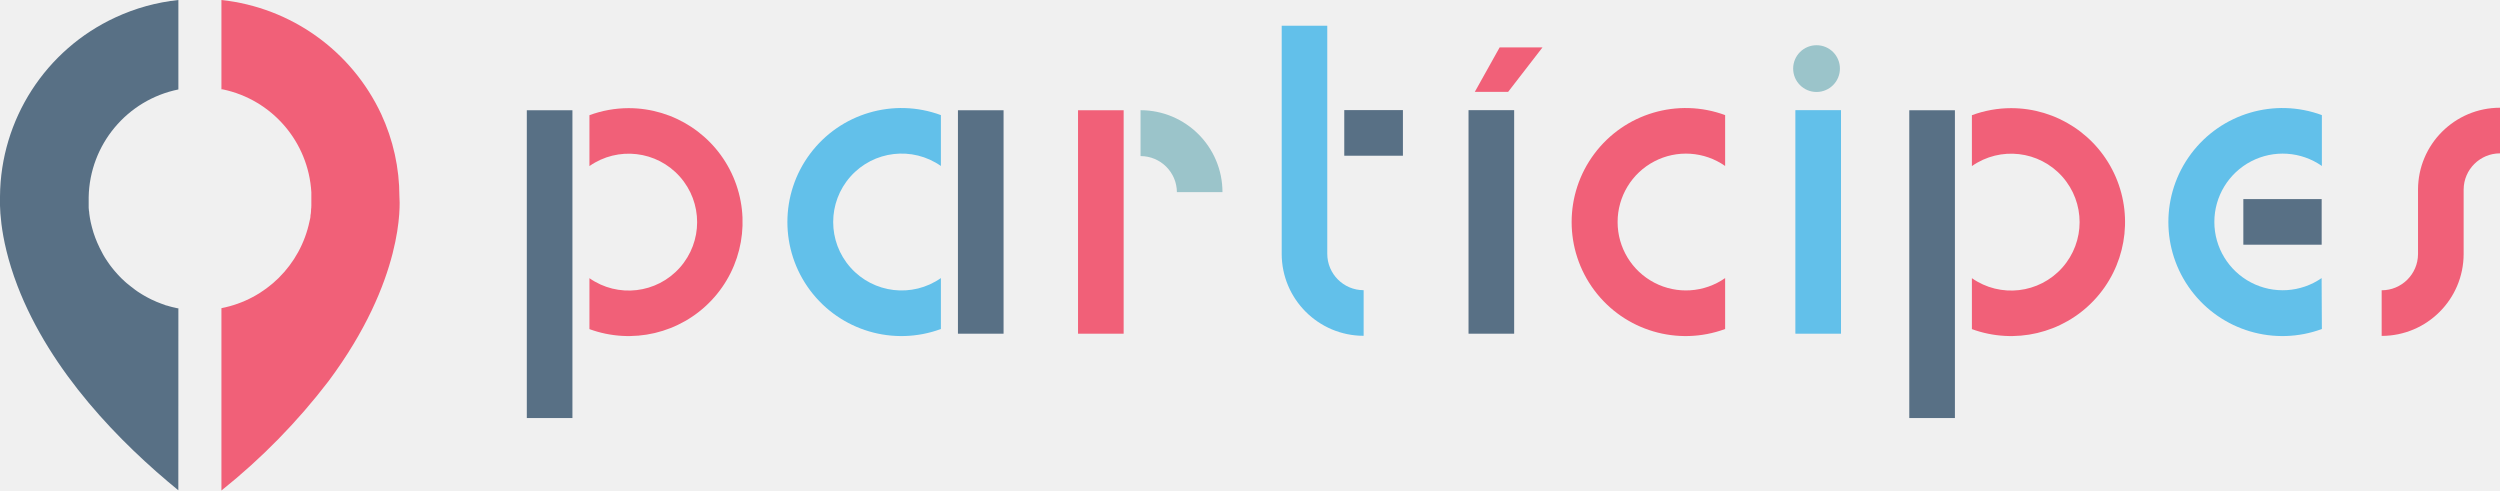
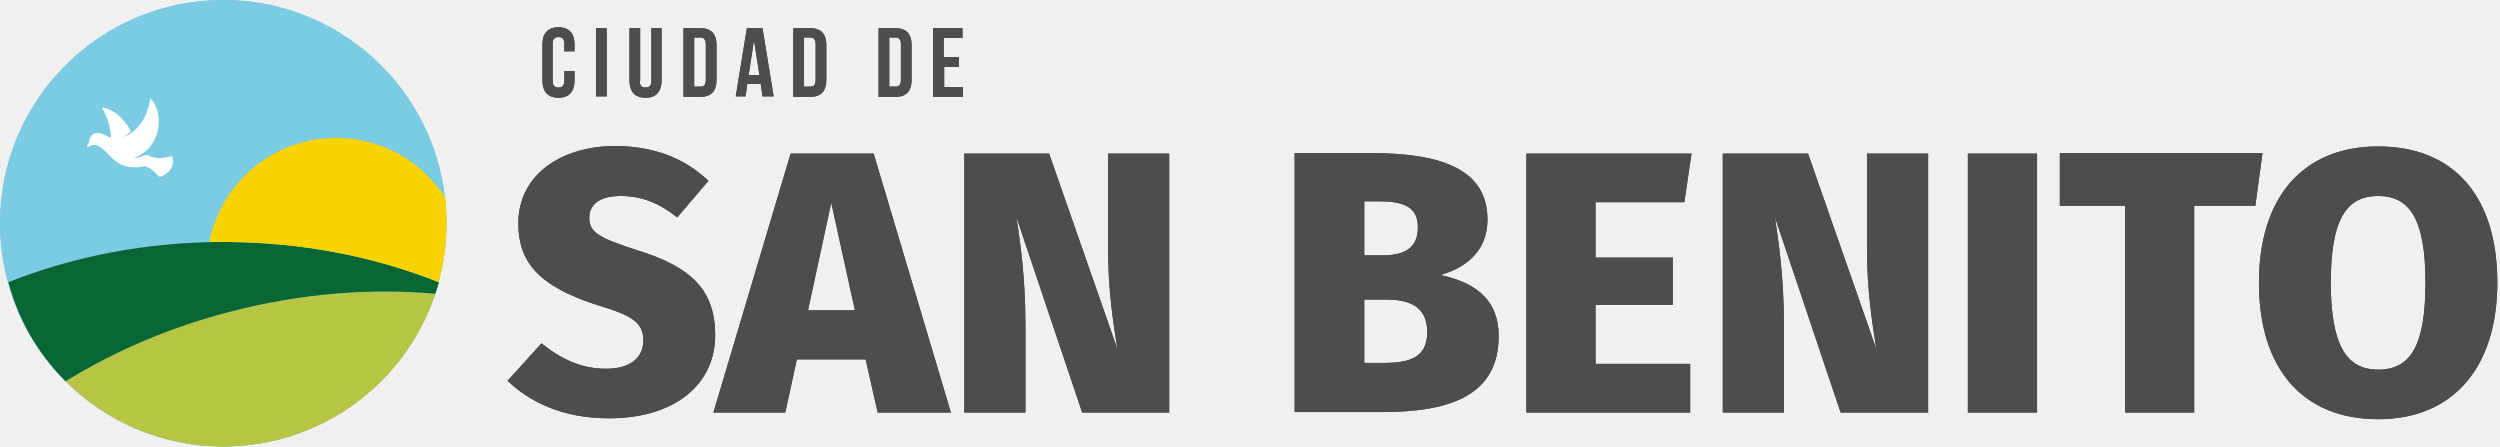
- <svg xmlns="http://www.w3.org/2000/svg" viewBox="0 0 485.47 95.25">
-   <defs>
-     <style>.cls-1{fill:#f16078;}.cls-2{fill:#587085;}.cls-3{fill:#62c0ea;}.cls-4{fill:#9bc4ca;}</style>
-   </defs>
-   <g id="Layer_2" data-name="Layer 2">
-     <g id="Layer_1-2" data-name="Layer 1">
-       <path class="cls-1" d="M462.49,65.23V56.37a7.06,7.06,0,0,0,7.06-7V36.83a15.93,15.93,0,0,1,15.92-15.91v8.86a7.06,7.06,0,0,0-7.06,7V49.32A15.93,15.93,0,0,1,462.49,65.23Z" />
-       <path class="cls-1" d="M122.06,21a22.07,22.07,0,0,0-7.6,1.37v9.88a13.29,13.29,0,1,1,0,21.77v9.89A22.13,22.13,0,1,0,122.06,21Z" />
-       <rect class="cls-2" x="102.3" y="21.41" width="8.86" height="59.77" />
-       <path class="cls-1" d="M390.52,21a22.07,22.07,0,0,0-7.6,1.37v9.88a13.29,13.29,0,1,1,0,21.77v9.89A22.13,22.13,0,1,0,390.52,21Z" />
-       <rect class="cls-2" x="370.76" y="21.41" width="8.86" height="59.77" />
-       <path class="cls-3" d="M182.71,54a13.29,13.29,0,1,1,0-21.77V22.35a22.14,22.14,0,1,0,0,41.54Z" />
-       <rect class="cls-2" x="186.02" y="21.41" width="8.86" height="43.39" />
-       <path class="cls-1" d="M335,54a13.27,13.27,0,0,1-20.88-10.88A13.27,13.27,0,0,1,335,32.23V22.35a22.14,22.14,0,1,0,0,41.54Z" />
-       <path class="cls-4" d="M237.39,37.31h-8.85a7.06,7.06,0,0,0-7.06-7V21.4A15.93,15.93,0,0,1,237.39,37.31Z" />
-       <rect class="cls-1" x="209.34" y="21.41" width="8.86" height="43.39" />
-       <path class="cls-3" d="M264.8,65.21A15.93,15.93,0,0,1,248.89,49.3V5h8.85V49.3a7.06,7.06,0,0,0,7.06,7.05Z" />
-       <rect class="cls-2" x="261.04" y="21.38" width="11.39" height="8.86" />
-       <path class="cls-3" d="M450.83,54A13.27,13.27,0,0,1,430,43.12a13.27,13.27,0,0,1,20.88-10.89V22.35a22.14,22.14,0,1,0,0,41.54Z" />
-       <rect class="cls-2" x="435.63" y="38.66" width="15.21" height="8.86" />
-       <rect class="cls-2" x="285.17" y="21.39" width="8.86" height="43.41" />
-       <rect class="cls-3" x="348.64" y="21.39" width="8.86" height="43.41" />
-       <path class="cls-4" d="M357.29,13.32a4.54,4.54,0,1,1-4.54-4.54A4.53,4.53,0,0,1,357.29,13.32Z" />
-       <path class="cls-2" d="M34.64,59.86l-.19,0-.51-.12-.53-.12-.52-.14-.5-.15c-.18,0-.34-.11-.51-.17l-.5-.17-.51-.2-.47-.18-.51-.24-.44-.19-.51-.26-.42-.22-.5-.28-.41-.24-.49-.31-.39-.25-.48-.34L25.89,56l-.47-.36-.35-.28L24.62,55c-.11-.09-.23-.19-.33-.29l-.44-.41-.32-.3-.41-.43c-.1-.11-.21-.21-.3-.32l-.4-.45-.28-.33c-.13-.15-.26-.31-.38-.47l-.27-.34-.35-.49-.25-.36c-.12-.16-.22-.33-.33-.5l-.24-.37-.3-.52L19.8,49c-.1-.18-.19-.36-.28-.54s-.14-.26-.2-.39-.17-.36-.25-.55-.13-.27-.19-.41-.15-.36-.22-.55-.12-.28-.17-.42l-.2-.57-.15-.44c-.05-.18-.11-.37-.16-.56l-.13-.46c-.05-.19-.09-.38-.14-.57s-.07-.31-.11-.47-.07-.39-.11-.58-.06-.32-.08-.48-.06-.39-.08-.58,0-.33-.06-.5a5.67,5.67,0,0,1-.05-.58c0-.17,0-.34,0-.52a5.52,5.52,0,0,1,0-.58c0-.17,0-.34,0-.51s0-.09,0-.13,0-.06,0-.09,0-.17,0-.26A21.77,21.77,0,0,1,34.64,17.37V0a38.63,38.63,0,0,0-12.2,3.37h0A38.63,38.63,0,0,0,0,38.15C0,39.09-.39,45.63,3.39,55.5a.08.08,0,0,1,0,0c6.45,16.8,20,30.53,31.24,39.71Z" />
-       <path class="cls-1" d="M77.56,38.14a38,38,0,0,0-3.54-16A38.86,38.86,0,0,0,43,0V17.35l.19,0h.05a21.69,21.69,0,0,1,17.22,20,.28.28,0,0,1,0,.09c0,.37,0,.75,0,1.12s0,.74,0,1.1a2.29,2.29,0,0,1,0,.25q0,.42-.06.84l0,.22c0,.29-.06.58-.11.87,0,0,0,.09,0,.13,0,.32-.11.63-.17.94,0,0,0,0,0,0A21.71,21.71,0,0,1,43,59.84V95.25A122.13,122.13,0,0,0,63.81,74l0,0C78.49,54.29,77.68,39.64,77.56,38.14Z" />
-       <path class="cls-1" d="M291.21,9.21h8.32l-6.67,8.63h-6.47Z" />
+ <svg xmlns="http://www.w3.org/2000/svg" class="LogoSVG" viewBox="0 0 560 100">
+   <g id="Textos">
+     <path id="San_Benito" class="st0" d="M158.7,40.5l-7,8.2c-4-3.2-8-4.8-12.7-4.8c-4.5,0-7,1.8-7,4.9c0,3.3,2.2,4.5,10.9,7.3         c11.5,3.6,17.3,8.5,17.3,19c0,10.9-8.9,18.6-23.8,18.6c-10.6,0-17.9-3.8-22.7-8.4l7.6-8.4c4.3,3.5,8.9,5.7,14.5,5.7         c5.4,0,8.3-2.5,8.3-6.3c0-3.8-2-5.5-10.1-7.9c-13.6-4.3-17.9-9.9-17.9-18.4c0-10.6,9.3-17.3,21.8-17.3         C146.9,32.8,153.5,35.6,158.7,40.5z M193.9,80.5h-15.4l-2.6,11.9h-16.1l17.3-58h18.6l17.3,58h-16.4L193.9,80.5z M191.5,69.5         l-5.3-24.1L181,69.5H191.5z M261.9,92.4h-19.5l-14.7-43.7c0.8,5.5,2,13.3,2,24.1v19.6h-13.7v-58H235l15.3,43.8         c-0.9-5.8-2.1-12.9-2.1-22.8v-21h13.7V92.4z M335.7,75.3c0,13.4-11.1,17-26.1,17h-19.6v-58h17.3c15.9,0,25.9,3.8,25.9,14.9         c0,7.4-5.4,11-10.6,12.4C329.1,63,335.7,66.1,335.7,75.3z M305.6,45.1v12.1h4c5.4,0,8-1.9,8-6.3c0-4.2-2.6-5.8-8.7-5.8H305.6z         M319.7,74.4c0-5.3-3.4-7.3-9.1-7.3h-5v14.2h4.2C315.6,81.3,319.7,80.2,319.7,74.4z M377.3,45.3h-19.9v12.4h17.3v10.6h-17.3v13.2         h21.2v10.9h-36.7v-58h37L377.3,45.3z M431.8,92.4h-19.5l-14.7-43.7c0.8,5.5,2,13.3,2,24.1v19.6h-13.7v-58h19.1l15.3,43.8         c-0.9-5.8-2.1-12.9-2.1-22.8v-21h13.7V92.4z M456.3,92.4h-15.5v-58h15.5V92.4z M505.2,46.1h-13.7v46.3H476V46.1h-14.6V34.3h45.4         L505.2,46.1z M559.4,63.3c0,18.9-9.8,30.6-26.7,30.6S506,82.6,506,63.3c0-18.9,9.7-30.5,26.7-30.5S559.4,44,559.4,63.3z         M522.1,63.3c0,14,3.5,19.5,10.6,19.5c7.3,0,10.6-5.4,10.6-19.5c0-14-3.4-19.4-10.6-19.4C525.5,43.9,522.1,49.3,522.1,63.3z" />
+     <path id="Ciudad" class="st0" d="M128.7,18c0,2.5-1.2,3.9-3.6,3.9c-2.4,0-3.6-1.4-3.6-3.9v-8c0-2.5,1.2-3.9,3.6-3.9         c2.4,0,3.6,1.4,3.6,3.9v1.5h-2.3V9.8c0-1.1-0.5-1.5-1.3-1.5s-1.3,0.4-1.3,1.5v8.3c0,1.1,0.5,1.5,1.3,1.5s1.3-0.4,1.3-1.5v-2.2h2.3         V18z M135.9,6.3v15.3h-2.4V6.3H135.9z M143.3,18.1c0,1.1,0.5,1.5,1.3,1.5c0.8,0,1.3-0.4,1.3-1.5V6.3h2.3V18c0,2.5-1.2,3.9-3.6,3.9         c-2.4,0-3.6-1.4-3.6-3.9V6.3h2.4V18.1z M156.9,6.3c2.4,0,3.6,1.3,3.6,3.8v7.8c0,2.5-1.2,3.8-3.6,3.8h-3.8V6.3H156.9z M155.5,19.4         h1.4c0.8,0,1.2-0.4,1.2-1.5v-8c0-1.1-0.5-1.5-1.2-1.5h-1.4V19.4z M170.8,21.6l-0.4-2.8h-3l-0.4,2.8h-2.2l2.5-15.3h3.5l2.5,15.3         H170.8z M170.1,16.8L168.9,9l-1.2,7.8H170.1z M181.5,6.3c2.4,0,3.6,1.3,3.6,3.8v7.8c0,2.5-1.2,3.8-3.6,3.8h-3.8V6.3H181.5z         M180.1,19.4h1.4c0.8,0,1.2-0.4,1.2-1.5v-8c0-1.1-0.5-1.5-1.2-1.5h-1.4V19.4z M200.6,6.3c2.4,0,3.6,1.3,3.6,3.8v7.8         c0,2.5-1.2,3.8-3.6,3.8h-3.8V6.3H200.6z M199.2,19.4h1.4c0.8,0,1.2-0.4,1.2-1.5v-8c0-1.1-0.5-1.5-1.2-1.5h-1.4V19.4z M214.8,12.8         V15h-3.3v4.5h4.2v2.2H209V6.3h6.6v2.2h-4.2v4.3H214.8z" />
+   </g>
+   <g id="Logo_1_">
+     <circle id="Cielo" class="st1" cx="50" cy="50" r="50" />
+     <path id="Suelo1" class="st2" d="M97.5,65.8c-14.4-1.3-29.8-0.1-45.5,3.9c-13.8,3.5-26.3,8.9-37.3,15.7c9.1,9,21.5,14.6,35.3,14.6         C72.1,100,90.9,85.7,97.5,65.8" />
+     <path id="Suelo2" class="st3" d="M14.7,85.4c11-6.8,23.6-12.2,37.3-15.7c15.6-4,31.1-5.2,45.5-3.9c0.3-0.8,0.5-1.7,0.8-2.6         c-14.3-5.7-30.8-9-48.2-9s-33.9,3.3-48.2,9C4.1,71.7,8.6,79.3,14.7,85.4" />
+     <path id="Sol" class="st4" d="M75.3,30.9c-14.1,0-25.8,10-28.4,23.3c1.1,0,2.1,0,3.2,0c17.4,0,33.8,3.3,48.1,9         C99.4,59,100,54.6,100,50c0-2-0.1-3.9-0.3-5.8C94.5,36.2,85.6,30.9,75.3,30.9z" />
+     <path id="Paloma" class="st5" d="M27.5,30.8L27.5,30.8c2.1-0.8,3.5-2.2,4.6-4c0.9-1.5,1.3-3.1,1.6-4.8c3.2,3.4,2.5,11.1-3.7,13.4         c0.8,0,1.5-0.2,2.1-0.5c0.4-0.2,0.8-0.3,1.3,0c1.5,0.7,3,0.6,4.5,0.2c0.7-0.2,0.7-0.1,0.8,0.6c0.2,1.2-0.3,2.1-1.1,2.9         c-0.2,0.2-0.5,0.4-0.7,0.5c-1.1,0.7-1.1,0.7-2-0.3c-0.6-0.7-1.4-1.2-2.2-1.5c-0.3-0.1-0.5-0.1-0.7,0c-2.9,0.6-5.4-0.2-7.4-2.4         c-0.4-0.4-0.8-0.8-1.1-1.1c-1.1-1.1-2.3-1.9-3.9-0.8c-0.1-0.3-0.1-0.5,0-0.6c0.4-0.4,0.4-1,0.6-1.5c0.2-0.7,0.8-1.1,1.7-1.1         c0.6,0,1.1,0.2,1.7,0.5c0.4,0.2,0.8,0.5,1.3,0.5c-0.2-2.4-0.8-4.6-2.1-6.7c0.7,0,1.4,0.3,2,0.6c1.3,0.6,2.3,1.5,3.1,2.6         c0.5,0.6,1,1.2,1.3,1.9c0.1,0.2,0,0.4-0.1,0.5c-0.5,0.3-1,0.7-1.4,1c-0.1,0-0.2,0.1-0.2,0.2C27.3,30.8,27.4,30.8,27.5,30.8" />
+   </g>
+   <svg class="LogoSVG" viewBox="0 0 560 100">
+     <g id="Textos">
+       <path id="San_Benito" class="st0" d="M158.7,40.5l-7,8.2c-4-3.2-8-4.8-12.7-4.8c-4.5,0-7,1.8-7,4.9c0,3.3,2.2,4.5,10.9,7.3         c11.5,3.6,17.3,8.5,17.3,19c0,10.9-8.9,18.6-23.8,18.6c-10.6,0-17.9-3.8-22.7-8.4l7.6-8.4c4.3,3.5,8.9,5.7,14.5,5.7         c5.4,0,8.3-2.5,8.3-6.3c0-3.8-2-5.5-10.1-7.9c-13.6-4.3-17.9-9.9-17.9-18.4c0-10.6,9.3-17.3,21.8-17.3         C146.9,32.8,153.5,35.6,158.7,40.5z M193.9,80.5h-15.4l-2.6,11.9h-16.1l17.3-58h18.6l17.3,58h-16.4L193.9,80.5z M191.5,69.5         l-5.3-24.1L181,69.5H191.5z M261.9,92.4h-19.5l-14.7-43.7c0.8,5.5,2,13.3,2,24.1v19.6h-13.7v-58H235l15.3,43.8         c-0.9-5.8-2.1-12.9-2.1-22.8v-21h13.7V92.4z M335.7,75.3c0,13.4-11.1,17-26.1,17h-19.6v-58h17.3c15.9,0,25.9,3.8,25.9,14.9         c0,7.4-5.4,11-10.6,12.4C329.1,63,335.7,66.1,335.7,75.3z M305.6,45.1v12.1h4c5.4,0,8-1.9,8-6.3c0-4.2-2.6-5.8-8.7-5.8H305.6z         M319.7,74.4c0-5.3-3.4-7.3-9.1-7.3h-5v14.2h4.2C315.6,81.3,319.7,80.2,319.7,74.4z M377.3,45.3h-19.9v12.4h17.3v10.6h-17.3v13.2         h21.2v10.9h-36.7v-58h37L377.3,45.3z M431.8,92.4h-19.5l-14.7-43.7c0.8,5.5,2,13.3,2,24.1v19.6h-13.7v-58h19.1l15.3,43.8         c-0.9-5.8-2.1-12.9-2.1-22.8v-21h13.7V92.4z M456.3,92.4h-15.5v-58h15.5V92.4z M505.2,46.1h-13.7v46.3H476V46.1h-14.6V34.3h45.4         L505.2,46.1z M559.4,63.3c0,18.9-9.8,30.6-26.7,30.6S506,82.6,506,63.3c0-18.9,9.7-30.5,26.7-30.5S559.4,44,559.4,63.3z         M522.1,63.3c0,14,3.5,19.5,10.6,19.5c7.3,0,10.6-5.4,10.6-19.5c0-14-3.4-19.4-10.6-19.4C525.5,43.9,522.1,49.3,522.1,63.3z" />
+       <path id="Ciudad" class="st0" d="M128.7,18c0,2.5-1.2,3.9-3.6,3.9c-2.4,0-3.6-1.4-3.6-3.9v-8c0-2.5,1.2-3.9,3.6-3.9         c2.4,0,3.6,1.4,3.6,3.9v1.5h-2.3V9.8c0-1.1-0.5-1.5-1.3-1.5s-1.3,0.4-1.3,1.5v8.3c0,1.1,0.5,1.5,1.3,1.5s1.3-0.4,1.3-1.5v-2.2h2.3         V18z M135.9,6.3v15.3h-2.4V6.3H135.9z M143.3,18.1c0,1.1,0.5,1.5,1.3,1.5c0.8,0,1.3-0.4,1.3-1.5V6.3h2.3V18c0,2.5-1.2,3.9-3.6,3.9         c-2.4,0-3.6-1.4-3.6-3.9V6.3h2.4V18.1z M156.9,6.3c2.4,0,3.6,1.3,3.6,3.8v7.8c0,2.5-1.2,3.8-3.6,3.8h-3.8V6.3H156.9z M155.5,19.4         h1.4c0.8,0,1.2-0.4,1.2-1.5v-8c0-1.1-0.5-1.5-1.2-1.5h-1.4V19.4z M170.8,21.6l-0.4-2.8h-3l-0.4,2.8h-2.2l2.5-15.3h3.5l2.5,15.3         H170.8z M170.1,16.8L168.9,9l-1.2,7.8H170.1z M181.5,6.3c2.4,0,3.6,1.3,3.6,3.8v7.8c0,2.5-1.2,3.8-3.6,3.8h-3.8V6.3H181.5z         M180.1,19.4h1.4c0.8,0,1.2-0.4,1.2-1.5v-8c0-1.1-0.5-1.5-1.2-1.5h-1.4V19.4z M200.6,6.3c2.4,0,3.6,1.3,3.6,3.8v7.8         c0,2.5-1.2,3.8-3.6,3.8h-3.8V6.3H200.6z M199.2,19.4h1.4c0.8,0,1.2-0.4,1.2-1.5v-8c0-1.1-0.5-1.5-1.2-1.5h-1.4V19.4z M214.8,12.8         V15h-3.3v4.5h4.2v2.2H209V6.3h6.6v2.2h-4.2v4.3H214.8z" />
    </g>
-   </g>
+     <g id="Logo_1_">
+       <circle id="Cielo" class="st1" cx="50" cy="50" r="50" />
+       <path id="Suelo1" class="st2" d="M97.5,65.8c-14.4-1.3-29.8-0.1-45.5,3.9c-13.8,3.5-26.3,8.9-37.3,15.7c9.1,9,21.5,14.6,35.3,14.6         C72.1,100,90.9,85.7,97.5,65.8" />
+       <path id="Suelo2" class="st3" d="M14.7,85.4c11-6.8,23.6-12.2,37.3-15.7c15.6-4,31.1-5.2,45.5-3.9c0.3-0.8,0.5-1.7,0.8-2.6         c-14.3-5.7-30.8-9-48.2-9s-33.9,3.3-48.2,9C4.1,71.7,8.6,79.3,14.7,85.4" />
+       <path id="Sol" class="st4" d="M75.3,30.9c-14.1,0-25.8,10-28.4,23.3c1.1,0,2.1,0,3.2,0c17.4,0,33.8,3.3,48.1,9         C99.4,59,100,54.6,100,50c0-2-0.1-3.9-0.3-5.8C94.5,36.2,85.6,30.9,75.3,30.9z" />
+       <path id="Paloma" class="st5" d="M27.5,30.8L27.5,30.8c2.1-0.8,3.5-2.2,4.6-4c0.9-1.5,1.3-3.1,1.6-4.8c3.2,3.4,2.5,11.1-3.7,13.4         c0.8,0,1.5-0.2,2.1-0.5c0.4-0.2,0.8-0.3,1.3,0c1.5,0.7,3,0.6,4.5,0.2c0.7-0.2,0.7-0.1,0.8,0.6c0.2,1.2-0.3,2.1-1.1,2.9         c-0.2,0.2-0.5,0.4-0.7,0.5c-1.1,0.7-1.1,0.7-2-0.3c-0.6-0.7-1.4-1.2-2.2-1.5c-0.3-0.1-0.5-0.1-0.7,0c-2.9,0.6-5.4-0.2-7.4-2.4         c-0.4-0.4-0.8-0.8-1.1-1.1c-1.1-1.1-2.3-1.9-3.9-0.8c-0.1-0.3-0.1-0.5,0-0.6c0.4-0.4,0.4-1,0.6-1.5c0.2-0.7,0.8-1.1,1.7-1.1         c0.6,0,1.1,0.2,1.7,0.5c0.4,0.2,0.8,0.5,1.3,0.5c-0.2-2.4-0.8-4.6-2.1-6.7c0.7,0,1.4,0.3,2,0.6c1.3,0.6,2.3,1.5,3.1,2.6         c0.5,0.6,1,1.2,1.3,1.9c0.1,0.2,0,0.4-0.1,0.5c-0.5,0.3-1,0.7-1.4,1c-0.1,0-0.2,0.1-0.2,0.2C27.3,30.8,27.4,30.8,27.5,30.8" />
+     </g>
+   </svg>
+   <style type="text/css">
+         .st0{fill:#4D4D4D;}
+         .st1{fill:#7BCBE2;}
+         .st2{fill:#B6C544;}
+         .st3{fill:#076633;}
+         .st4{fill:#FBD300;}
+         .st5{fill:#FFFFFF;}
+     </style>
</svg>
